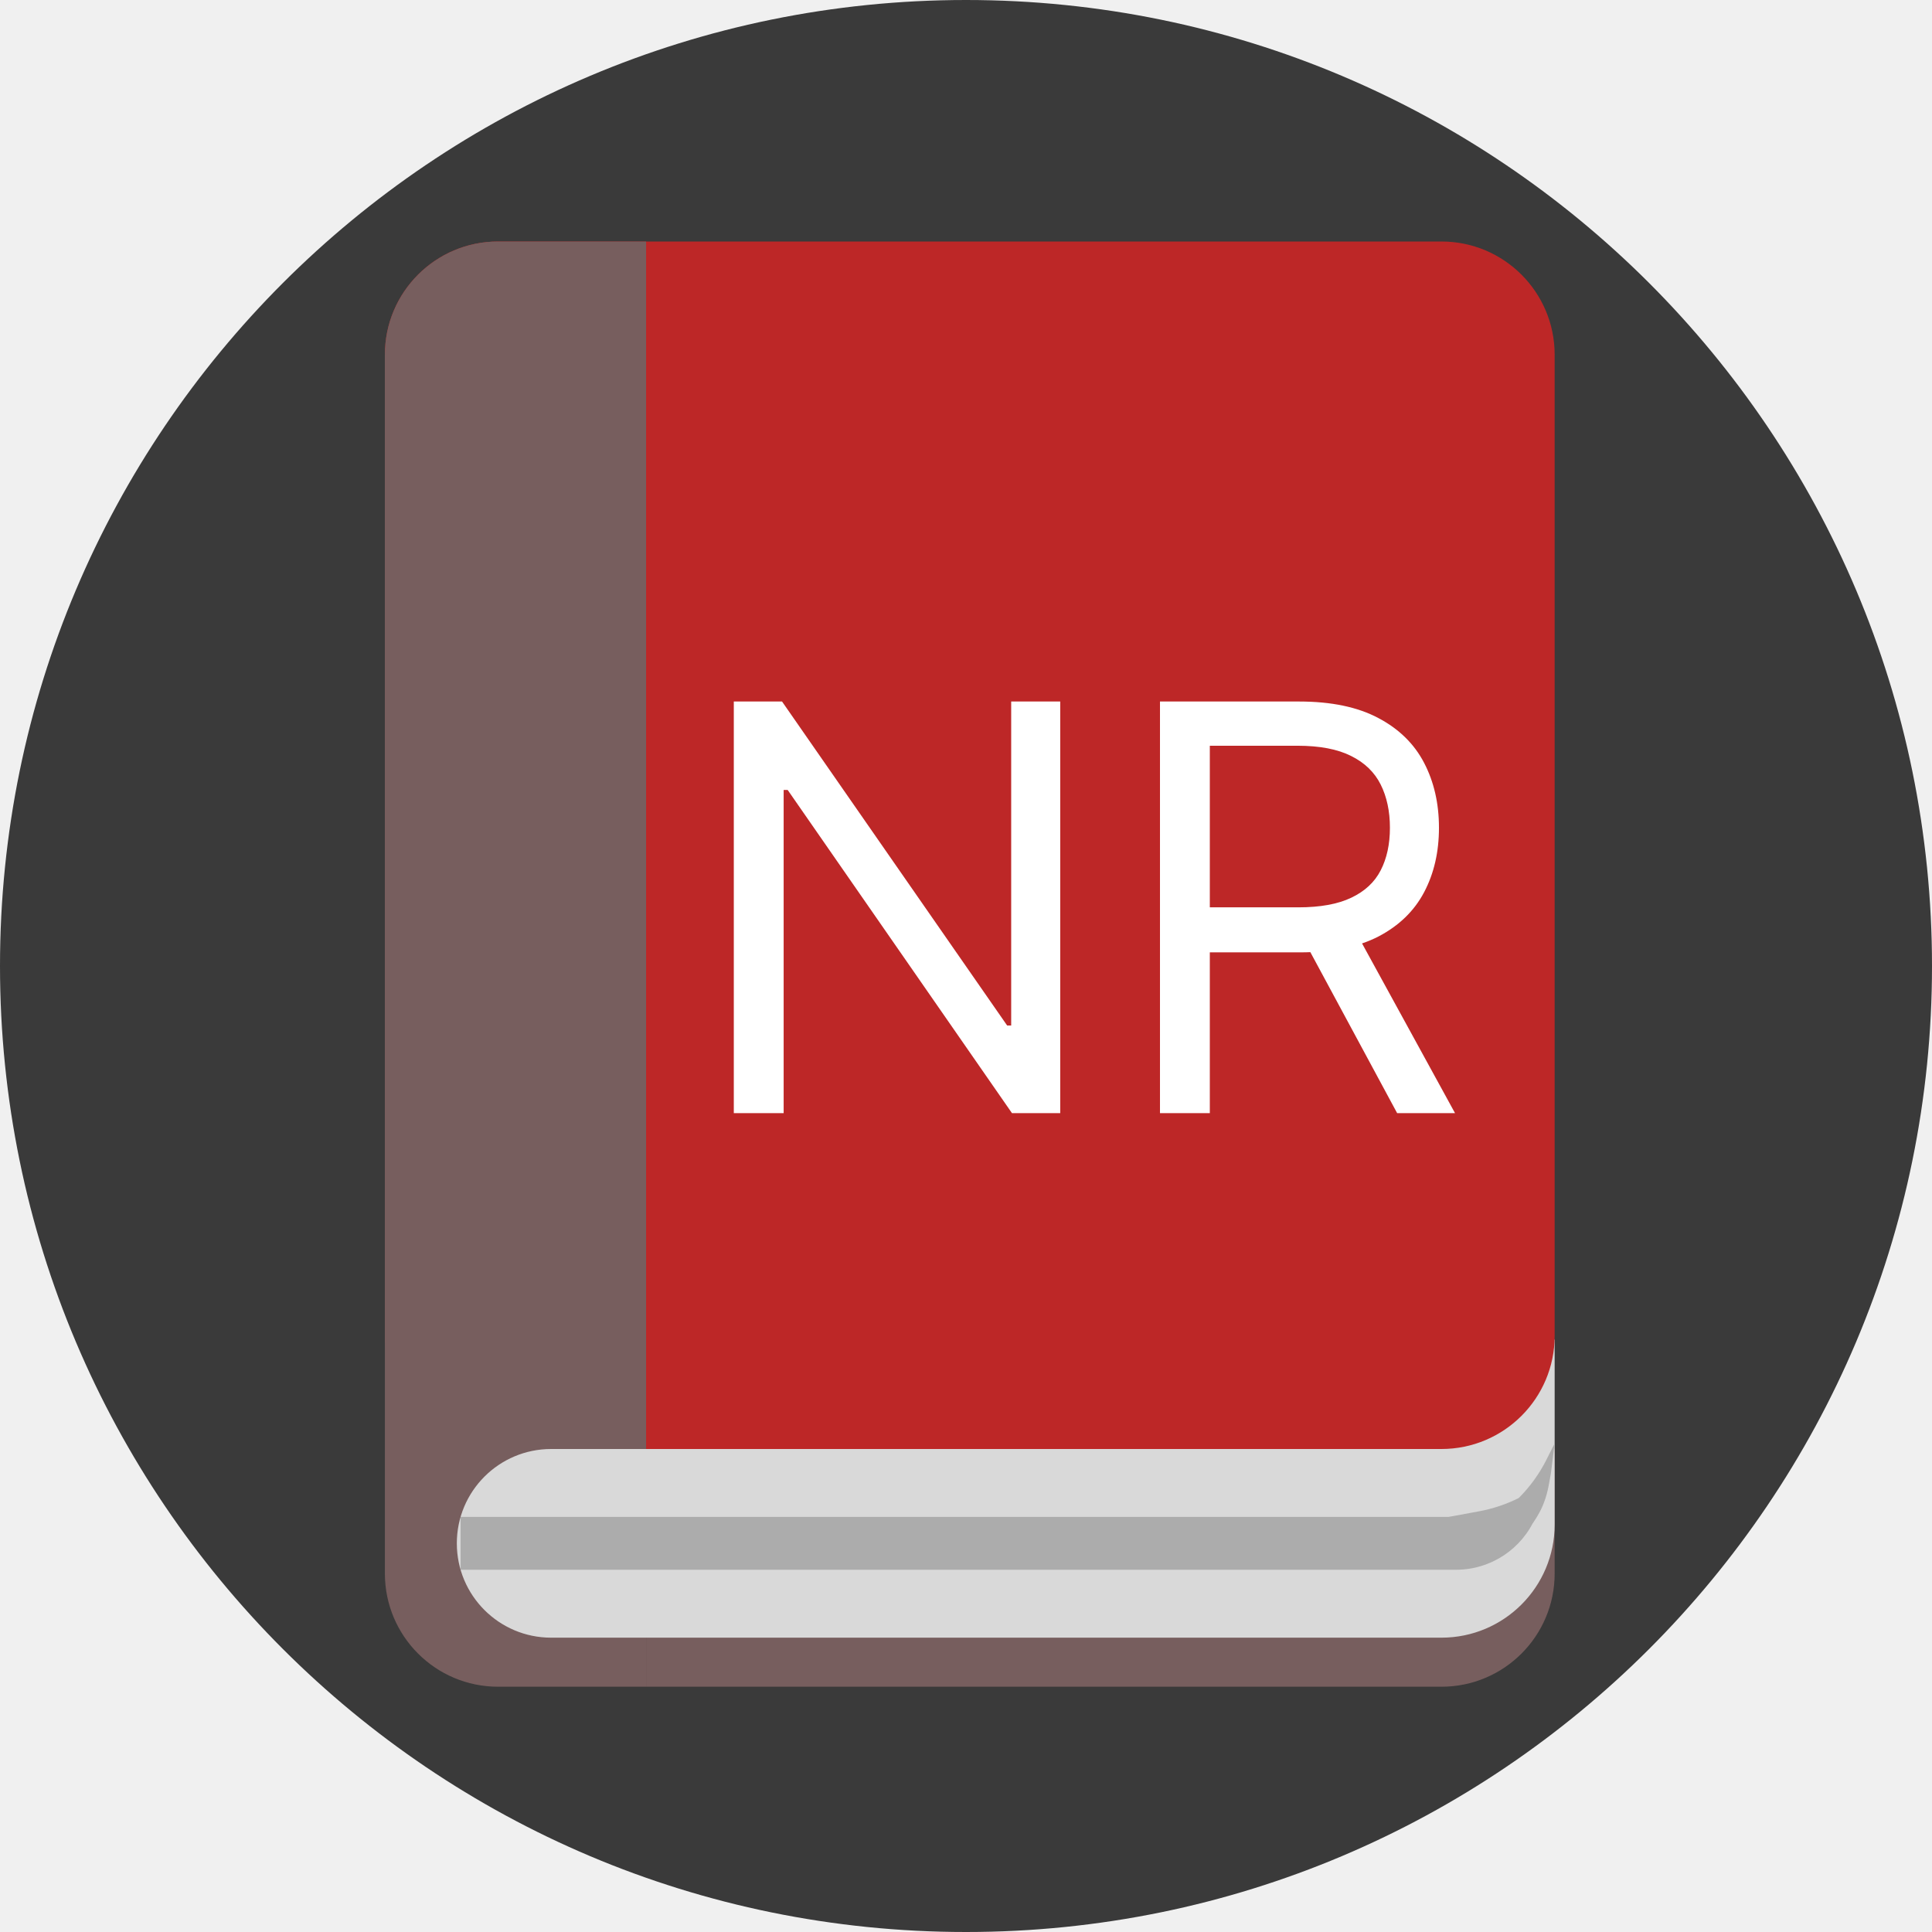
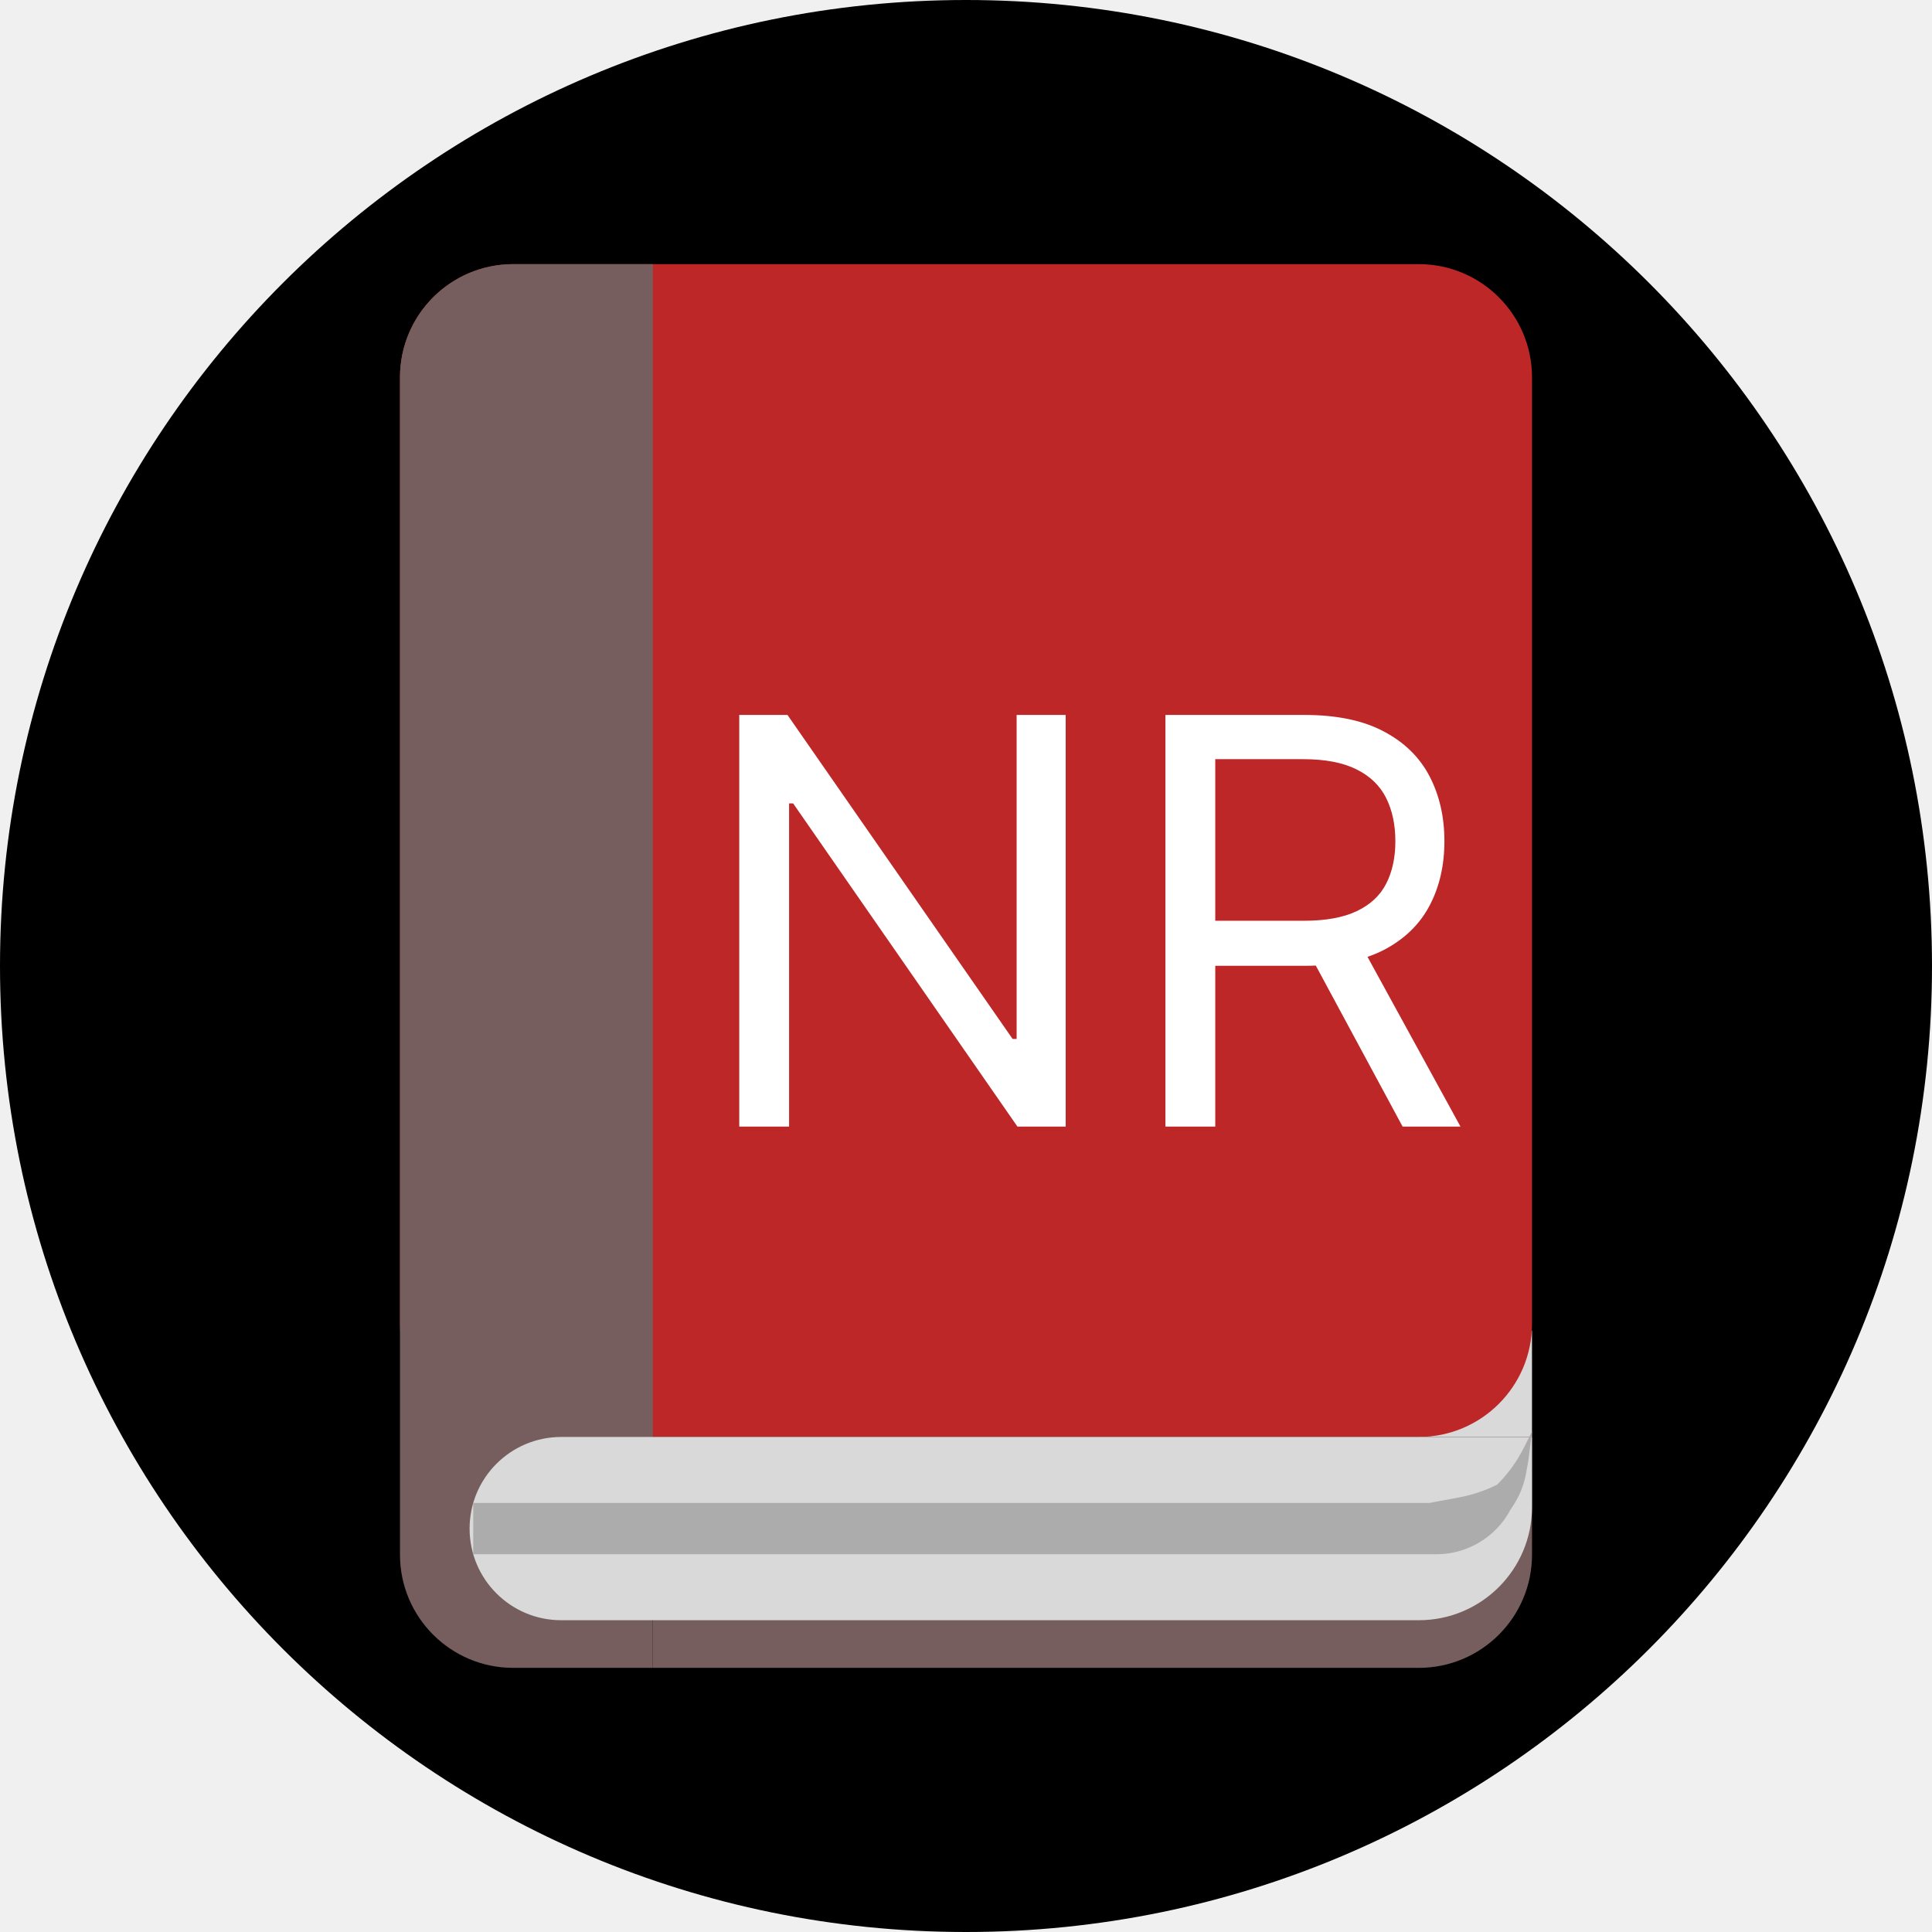
<svg xmlns="http://www.w3.org/2000/svg" width="512" height="512" viewBox="0 0 512 512" fill="none">
-   <circle cx="256" cy="256" r="256" fill="#3A3A3A" />
-   <rect x="380.9" y="355" width="31.1" height="29" fill="#D9D9D9" />
-   <rect x="102" y="64" width="310" height="320" rx="30" fill="#BD2727" />
-   <path d="M102 94C102 77.431 115.431 64 132 64H171.223V447H132C115.431 447 102 433.569 102 417V94Z" fill="#775E5E" />
-   <path d="M280.972 185.909V295H268.188L208.742 209.347H207.676V295H194.466V185.909H207.25L266.909 271.776H267.975V185.909H280.972ZM307.406 295V185.909H344.266C352.789 185.909 359.785 187.365 365.254 190.277C370.722 193.153 374.771 197.113 377.398 202.156C380.026 207.198 381.34 212.933 381.34 219.361C381.34 225.788 380.026 231.488 377.398 236.46C374.771 241.431 370.74 245.337 365.307 248.178C359.874 250.984 352.931 252.386 344.479 252.386H314.65V240.455H344.053C349.877 240.455 354.565 239.602 358.116 237.898C361.702 236.193 364.295 233.778 365.893 230.653C367.526 227.493 368.343 223.729 368.343 219.361C368.343 214.993 367.526 211.175 365.893 207.908C364.259 204.641 361.649 202.12 358.062 200.344C354.476 198.533 349.735 197.628 343.84 197.628H320.616V295H307.406ZM358.755 245.994L385.602 295H370.261L343.84 245.994H358.755Z" fill="white" />
-   <path d="M171.223 384H412V417C412 433.569 398.568 447 382 447H171.223V384Z" fill="#775E5E" />
-   <path d="M121.062 409C121.062 395.193 132.254 384 146.062 384H412V404C412 420.569 398.569 434 382 434H146.062C132.254 434 121.062 422.807 121.062 409V409Z" fill="#D9D9D9" />
-   <path d="M122.065 402H406.984V402C403.399 410.485 395.082 416 385.87 416H122.065V402Z" fill="#ACACAC" />
-   <path d="M402.469 397C405.459 394.02 407.949 390.576 409.842 386.802L412 382.5L410.997 390.5L410.408 393.726C410.132 395.239 409.721 396.724 409.179 398.163V398.163C408.72 399.385 408.15 400.563 407.476 401.681L406.984 402.5L406.258 403.584C406.175 403.709 405.98 403.65 405.98 403.5V403.5L383.909 402L391.941 400.517C395.598 399.842 399.141 398.658 402.469 397V397V397Z" fill="#ACACAC" />
+   <circle cx="256" cy="256" r="256" fill="black" />
+   <rect x="375.903" y="352.642" width="30.097" height="28.167" fill="#D9D9D9" />
+   <rect x="106" y="70" width="300" height="310.809" rx="30" fill="#BD2727" />
+   <path d="M106 100C106 83.431 119.431 70 136 70H172.99V442H136C119.431 442 106 428.569 106 412V100Z" fill="#775E5E" />
+   <path d="M282.415 189.468V298.559H269.631L210.185 212.905H209.119V298.559H195.909V189.468H208.693L268.352 275.334H269.418V189.468H282.415ZM308.849 298.559V189.468H345.709C354.232 189.468 361.228 190.924 366.697 193.836C372.165 196.712 376.214 200.672 378.842 205.714C381.469 210.757 382.783 216.492 382.783 222.919C382.783 229.347 381.469 235.047 378.842 240.018C376.214 244.99 372.183 248.896 366.75 251.737C361.317 254.542 354.374 255.945 345.923 255.945H316.093V244.013H345.496C351.32 244.013 356.008 243.161 359.559 241.456C363.146 239.752 365.738 237.337 367.336 234.212C368.969 231.051 369.786 227.287 369.786 222.919C369.786 218.551 368.969 214.734 367.336 211.467C365.702 208.2 363.092 205.679 359.506 203.903C355.919 202.092 351.178 201.186 345.283 201.186H322.059V298.559H308.849ZM360.198 249.553L387.045 298.559H371.704L345.283 249.553H360.198Z" fill="white" />
+   <path d="M172.99 380.81H406V412C406 428.569 392.568 442 376 442H172.99V380.81Z" fill="#775E5E" />
+   <path d="M124.447 405.092C124.447 391.681 135.318 380.81 148.729 380.81H406V399.374C406 415.942 392.568 429.374 376 429.374H148.728C135.318 429.374 124.447 418.502 124.447 405.092V405.092Z" fill="#D9D9D9" />
+   <path d="M125.417 398.292H401.146V398.292C397.677 406.532 389.608 411.89 380.667 411.89H125.417V398.292Z" fill="#ACACAC" />
+   <path d="M396.777 393.436C399.67 390.541 402.078 387.199 403.908 383.537L406 379.353L405.029 387.123L404.459 390.258C404.192 391.726 403.795 393.168 403.271 394.565V394.565C402.826 395.753 402.274 396.897 401.622 397.984L401.146 398.778L400.444 399.831C400.363 399.952 400.175 399.895 400.175 399.749V399.749L378.815 398.292L386.585 396.853C390.126 396.197 393.556 395.047 396.777 393.436V393.436V393.436Z" fill="#ACACAC" />
</svg>
